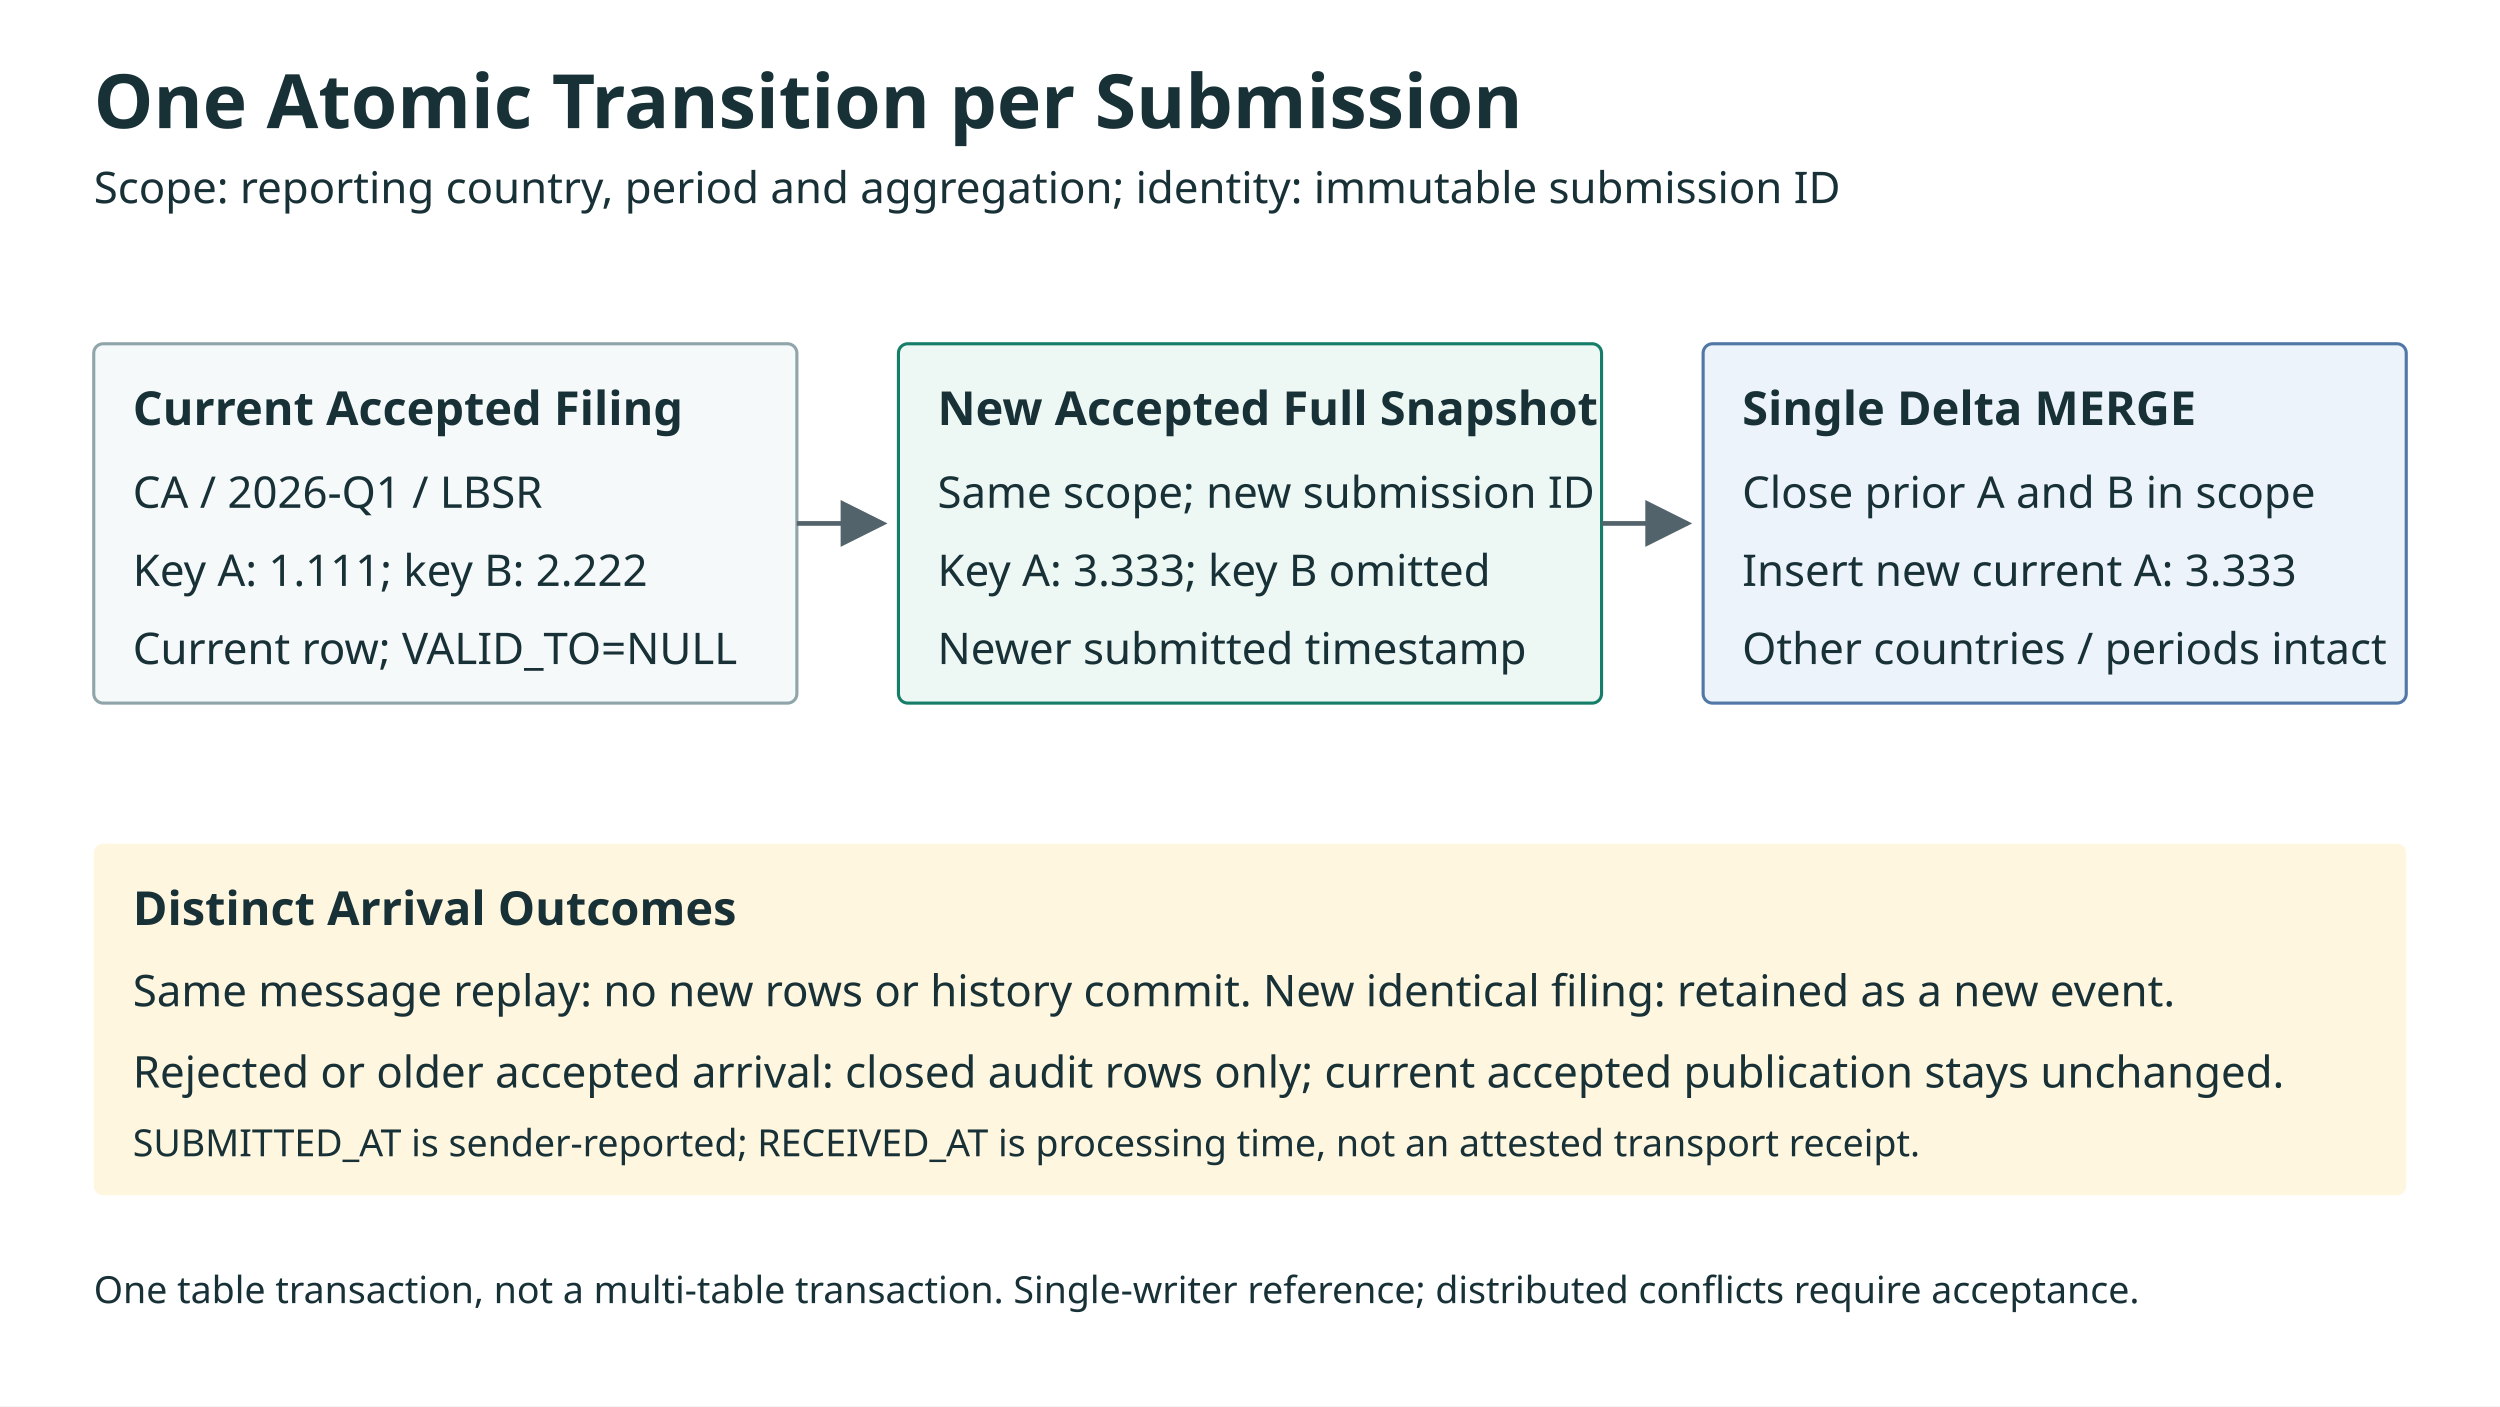
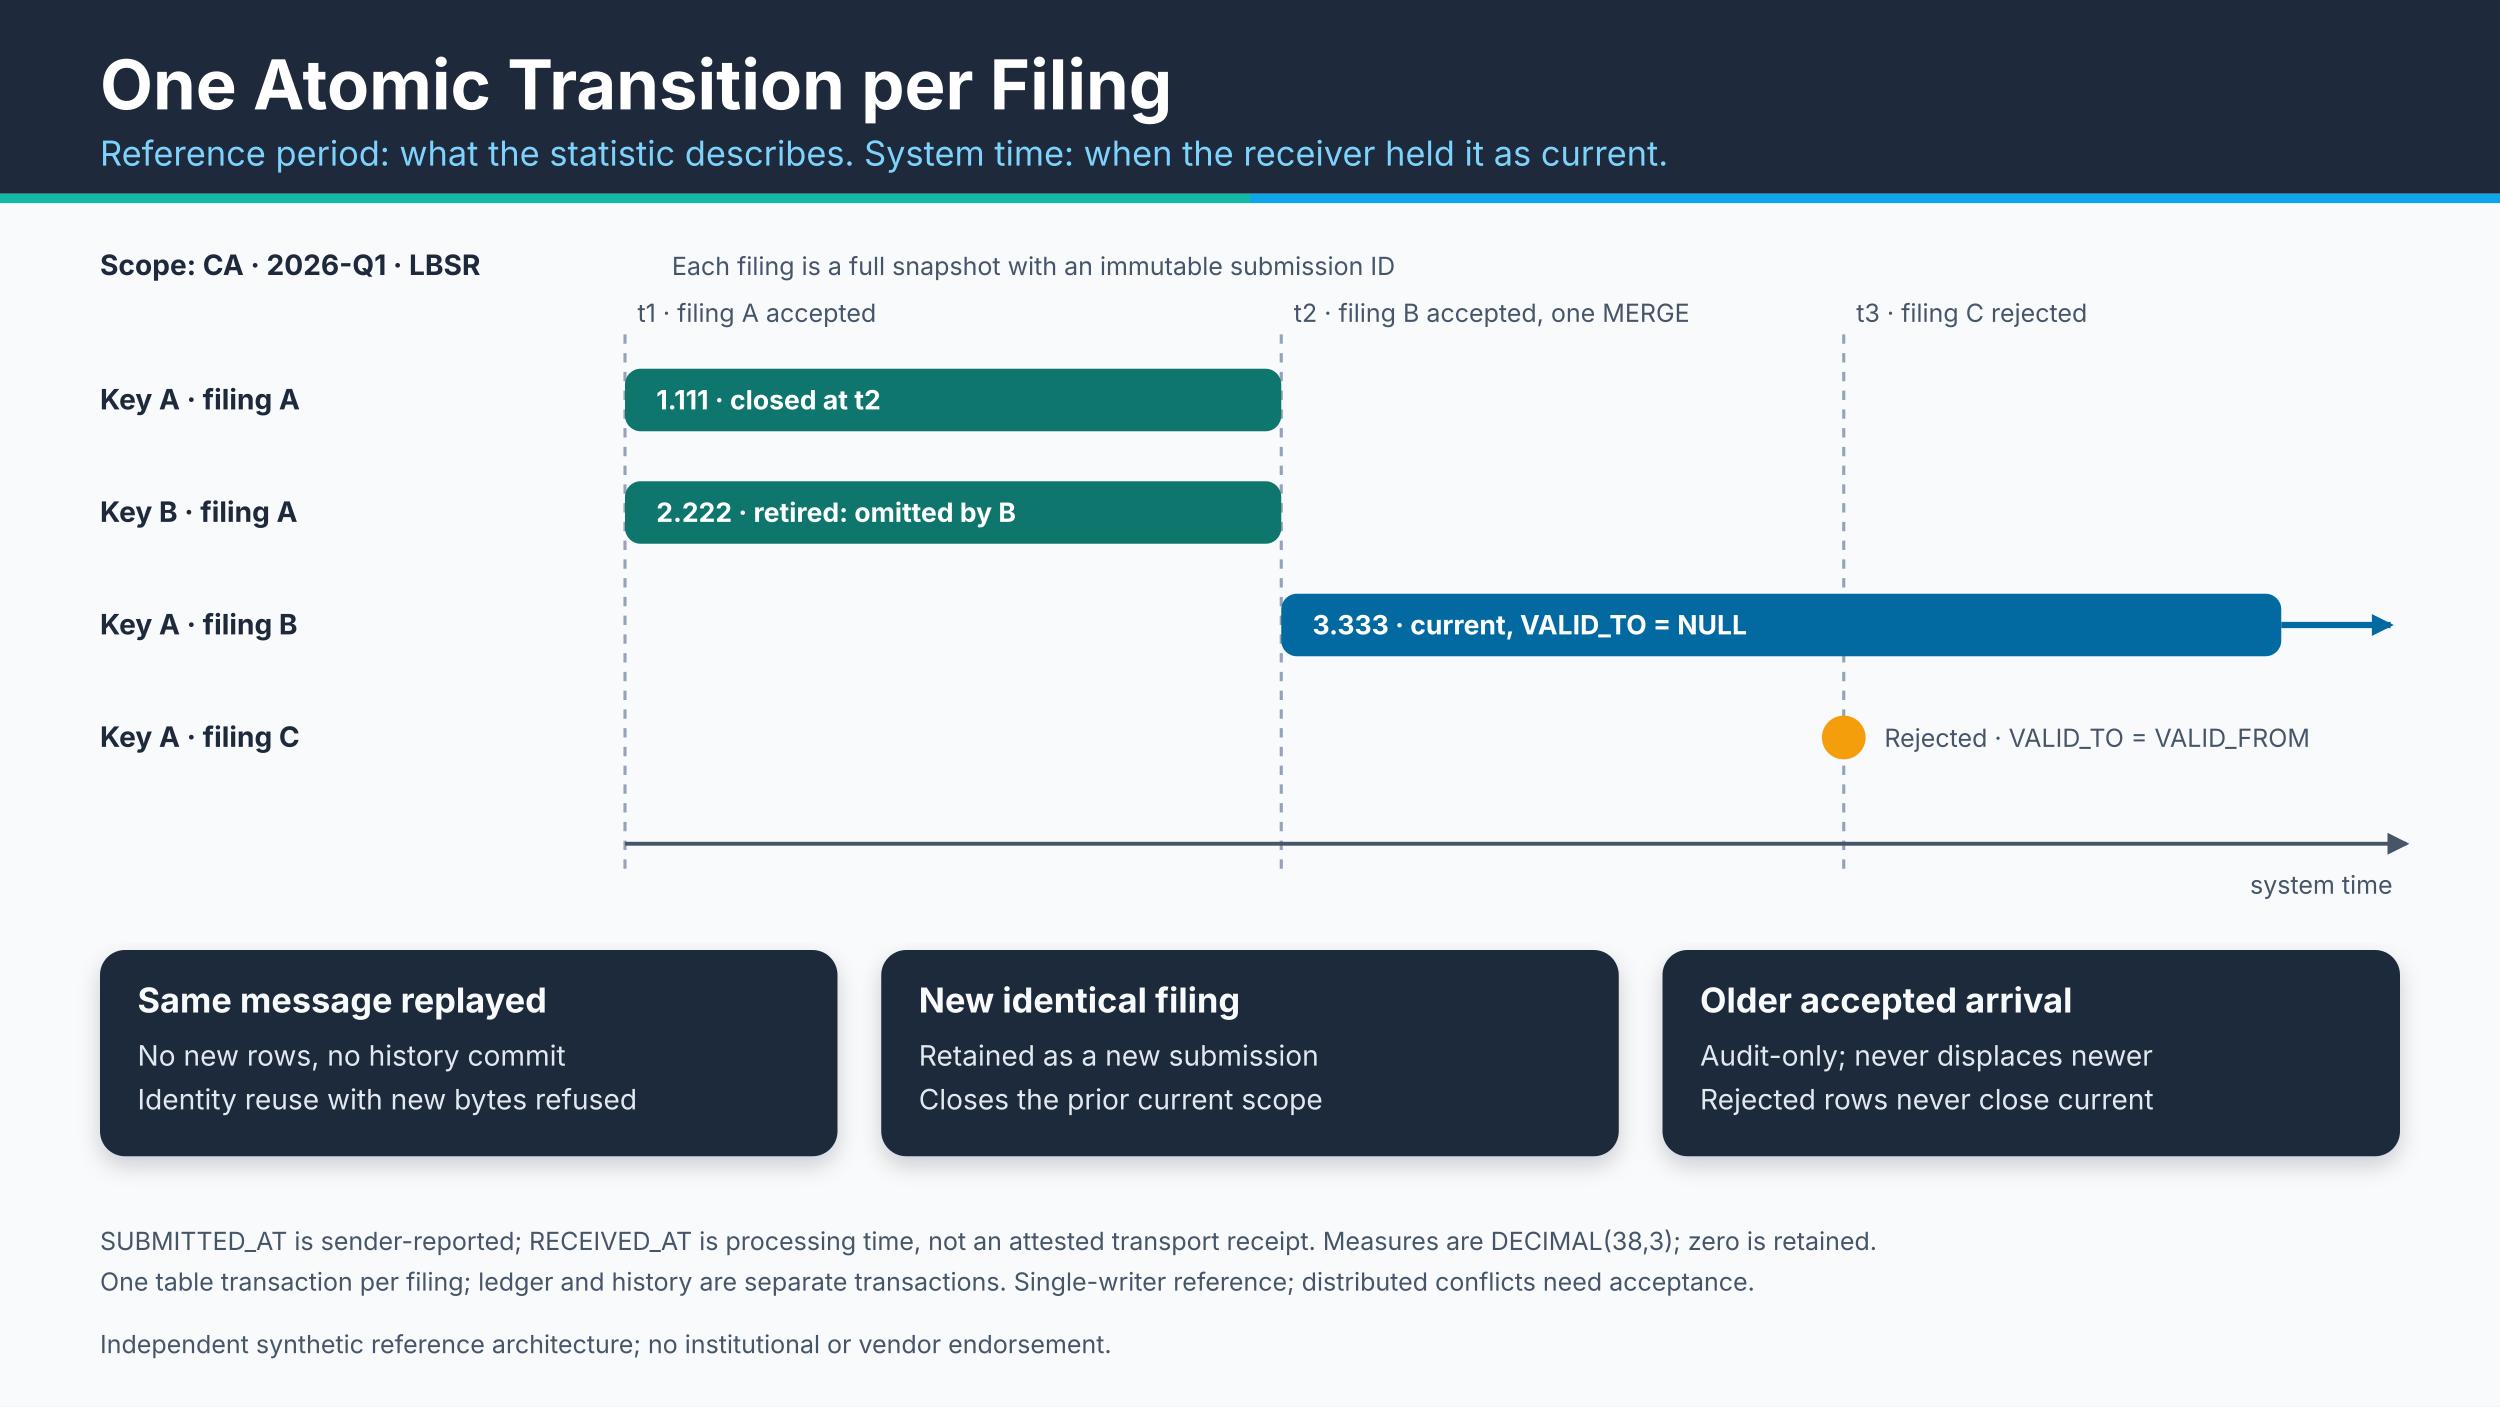
<svg xmlns="http://www.w3.org/2000/svg" width="1600" height="900" viewBox="0 0 1600 900" role="img" aria-labelledby="title description">
  <defs>
-     <marker id="arrow" markerWidth="10" markerHeight="10" refX="9" refY="5" orient="auto">
-       <path d="M0 0 L10 5 L0 10" fill="#52636b" />
+     <marker id="arrow" markerUnits="userSpaceOnUse" markerWidth="14" markerHeight="14" refX="12" refY="7" orient="auto">
+       <path d="M0 0 L14 7 L0 14 z" fill="#0369A1" />
    </marker>
+     <marker id="axis" markerUnits="userSpaceOnUse" markerWidth="14" markerHeight="14" refX="12" refY="7" orient="auto">
+       <path d="M0 0 L14 7 L0 14 z" fill="#475569" />
+     </marker>
+     <filter id="lift" x="-8%" y="-8%" width="116%" height="130%">
+       <feDropShadow dx="0" dy="6" stdDeviation="7" flood-color="#0F172A" flood-opacity="0.18" />
+     </filter>
  </defs>
-   <style>text{font-family:'Segoe UI',sans-serif;fill:#183137;font-size:28px;letter-spacing:0}.title{font-size:48px;font-weight:700}.heading{font-size:30px;font-weight:700}.small{font-size:24px}.line{stroke:#52636b;stroke-width:3;fill:none;marker-end:url(#arrow)}</style>
-   <rect width="1600" height="900" fill="white" />
-   <text x="60" y="82" class="title">One Atomic Transition per Submission</text>
-   <text x="60" y="130">Scope: reporting country, period and aggregation; identity: immutable submission ID</text>
-   <rect x="60" y="220" width="450" height="230" rx="6" fill="#f6f9fa" stroke="#90a5aa" stroke-width="2" />
-   <text x="85" y="272" class="heading">Current Accepted Filing</text>
-   <text x="85" y="325">CA / 2026-Q1 / LBSR</text>
-   <text x="85" y="375">Key A: 1.111; key B: 2.222</text>
-   <text x="85" y="425">Current row; VALID_TO=NULL</text>
-   <rect x="575" y="220" width="450" height="230" rx="6" fill="#edf7f3" stroke="#167d69" stroke-width="2" />
-   <text x="600" y="272" class="heading">New Accepted Full Snapshot</text>
-   <text x="600" y="325">Same scope; new submission ID</text>
-   <text x="600" y="375">Key A: 3.333; key B omitted</text>
-   <text x="600" y="425">Newer submitted timestamp</text>
-   <path d="M510 335 H565" class="line" />
-   <path d="M1025 335 H1080" class="line" />
-   <rect x="1090" y="220" width="450" height="230" rx="6" fill="#edf3fb" stroke="#5077a6" stroke-width="2" />
-   <text x="1115" y="272" class="heading">Single Delta MERGE</text>
-   <text x="1115" y="325">Close prior A and B in scope</text>
-   <text x="1115" y="375">Insert new current A: 3.333</text>
-   <text x="1115" y="425">Other countries / periods intact</text>
-   <rect x="60" y="540" width="1480" height="225" rx="6" fill="#fff6df" />
-   <text x="85" y="592" class="heading">Distinct Arrival Outcomes</text>
-   <text x="85" y="644">Same message replay: no new rows or history commit. New identical filing: retained as a new event.</text>
-   <text x="85" y="696">Rejected or older accepted arrival: closed audit rows only; current accepted publication stays unchanged.</text>
-   <text x="85" y="740" class="small">SUBMITTED_AT is sender-reported; RECEIVED_AT is processing time, not an attested transport receipt.</text>
-   <text x="60" y="834" class="small">One table transaction, not a multi-table transaction. Single-writer reference; distributed conflicts require acceptance.</text>
+   <style>
+     text{font-family:Inter,'Segoe UI',Lato,'Liberation Sans',Arial,sans-serif;font-size:19px;fill:#1E293B}
+     .title{font-size:44px;font-weight:700;fill:#FFFFFF}
+     .subtitle{font-size:22px;fill:#7DD3FC}
+     .lab{font-size:18px;font-weight:700}
+     .small{font-size:16px;fill:#475569}
+     .bar{font-size:17px;fill:#FFFFFF;font-weight:700}
+     .h{font-size:22px;font-weight:700;fill:#F8FAFC}
+     .b{font-size:18px;fill:#E2E8F0}
+     .foot{fill:#475569;font-size:16px}
+     .tick{stroke:#94A3B8;stroke-width:2;stroke-dasharray:6 6}
+   </style>
+   <rect width="1600" height="900" fill="#F8FAFC" />
+   <rect width="1600" height="124" fill="#1E293B" />
+   <rect y="124" width="800" height="6" fill="#14B8A6" />
+   <rect x="800" y="124" width="800" height="6" fill="#0EA5E9" />
+   <text x="64" y="70" class="title">One Atomic Transition per Filing</text>
+   <text x="64" y="106" class="subtitle">Reference period: what the statistic describes. System time: when the receiver held it as current.</text>
+   <text x="64" y="176" class="lab">Scope: CA · 2026-Q1 · LBSR</text>
+   <text x="430" y="176" class="small">Each filing is a full snapshot with an immutable submission ID</text>
+   <path d="M400 214 V560" class="tick" />
+   <path d="M820 214 V560" class="tick" />
+   <path d="M1180 214 V560" class="tick" />
+   <text x="408" y="206" class="small">t1 · filing A accepted</text>
+   <text x="828" y="206" class="small">t2 · filing B accepted, one MERGE</text>
+   <text x="1188" y="206" class="small">t3 · filing C rejected</text>
+   <text x="64" y="262" class="lab">Key A · filing A</text>
+   <rect x="400" y="236" width="420" height="40" rx="10" fill="#0F766E" />
+   <text x="420" y="262" class="bar">1.111 · closed at t2</text>
+   <text x="64" y="334" class="lab">Key B · filing A</text>
+   <rect x="400" y="308" width="420" height="40" rx="10" fill="#0F766E" />
+   <text x="420" y="334" class="bar">2.222 · retired: omitted by B</text>
+   <text x="64" y="406" class="lab">Key A · filing B</text>
+   <rect x="820" y="380" width="640" height="40" rx="10" fill="#0369A1" />
+   <path d="M1460 400 H1530" stroke="#0369A1" stroke-width="4" marker-end="url(#arrow)" />
+   <text x="840" y="406" class="bar">3.333 · current, VALID_TO = NULL</text>
+   <text x="64" y="478" class="lab">Key A · filing C</text>
+   <circle cx="1180" cy="472" r="14" fill="#F59E0B" />
+   <text x="1206" y="478" class="small">Rejected · VALID_TO = VALID_FROM</text>
+   <path d="M400 540 H1540" stroke="#475569" stroke-width="2.5" marker-end="url(#axis)" />
+   <text x="1440" y="572" class="small">system time</text>
+   <g filter="url(#lift)">
+     <rect x="64" y="608" width="472" height="132" rx="16" fill="#1E293B" />
+     <rect x="564" y="608" width="472" height="132" rx="16" fill="#1E293B" />
+     <rect x="1064" y="608" width="472" height="132" rx="16" fill="#1E293B" />
+   </g>
+   <text x="88" y="648" class="h">Same message replayed</text>
+   <text x="88" y="682" class="b">No new rows, no history commit</text>
+   <text x="88" y="710" class="b">Identity reuse with new bytes refused</text>
+   <text x="588" y="648" class="h">New identical filing</text>
+   <text x="588" y="682" class="b">Retained as a new submission</text>
+   <text x="588" y="710" class="b">Closes the prior current scope</text>
+   <text x="1088" y="648" class="h">Older accepted arrival</text>
+   <text x="1088" y="682" class="b">Audit-only; never displaces newer</text>
+   <text x="1088" y="710" class="b">Rejected rows never close current</text>
+   <text x="64" y="800" class="foot">SUBMITTED_AT is sender-reported; RECEIVED_AT is processing time, not an attested transport receipt. Measures are DECIMAL(38,3); zero is retained.</text>
+   <text x="64" y="826" class="foot">One table transaction per filing; ledger and history are separate transactions. Single-writer reference; distributed conflicts need acceptance.</text>
+   <text x="64" y="866" class="foot">Independent synthetic reference architecture; no institutional or vendor endorsement.</text>
</svg>
